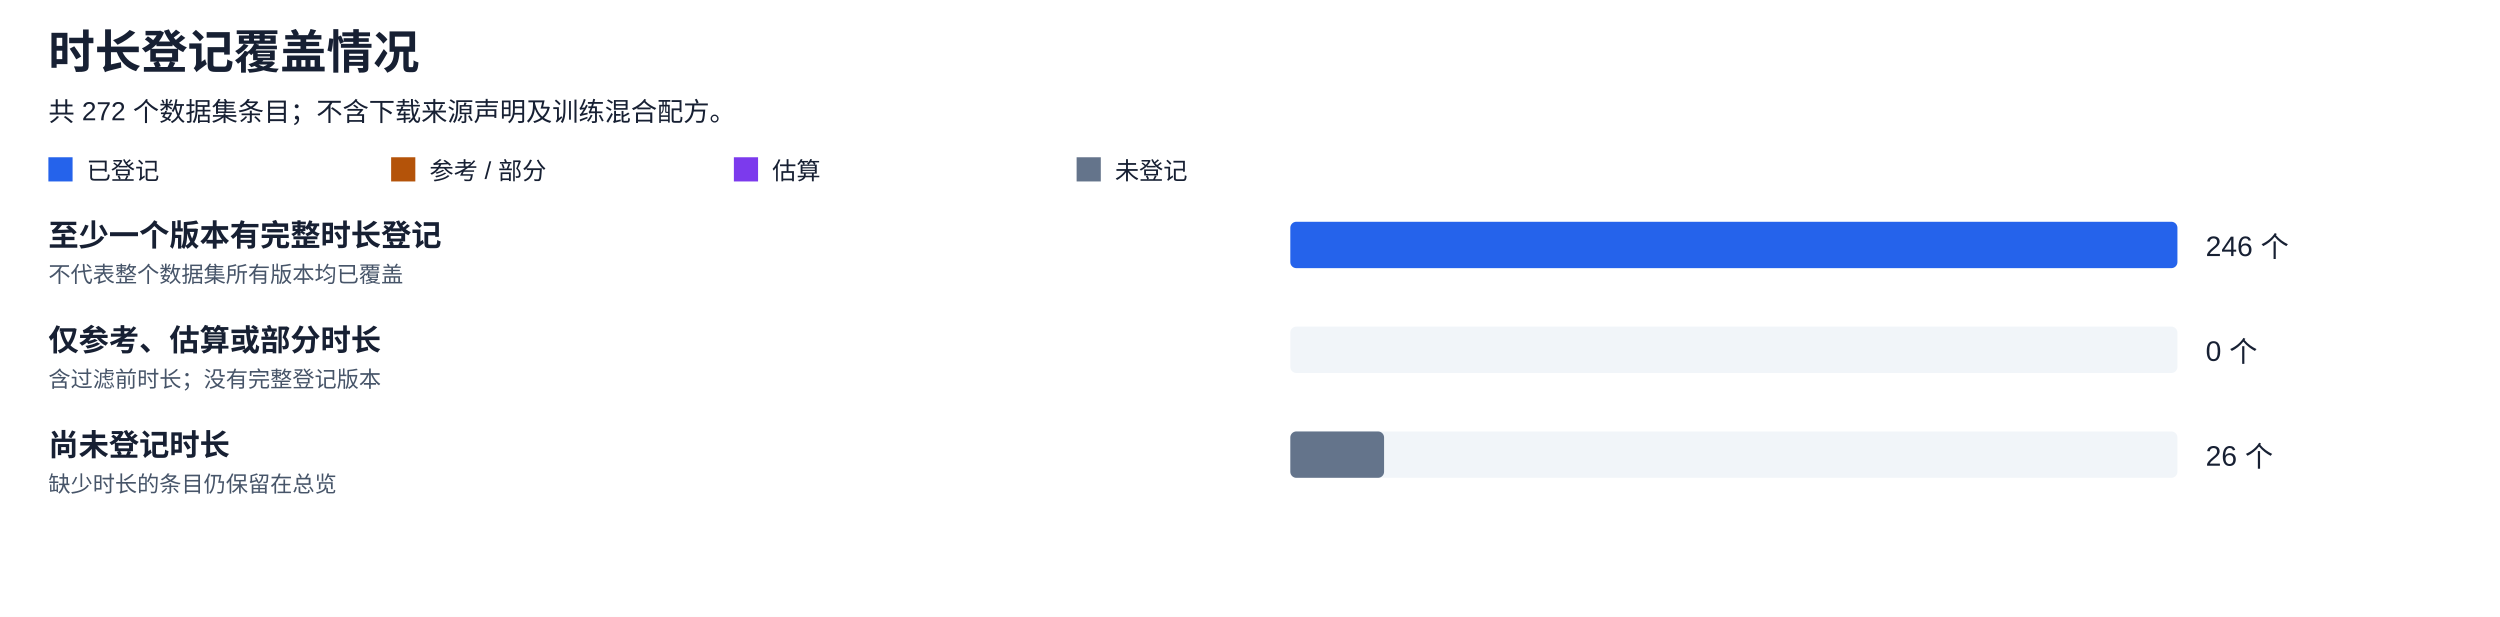
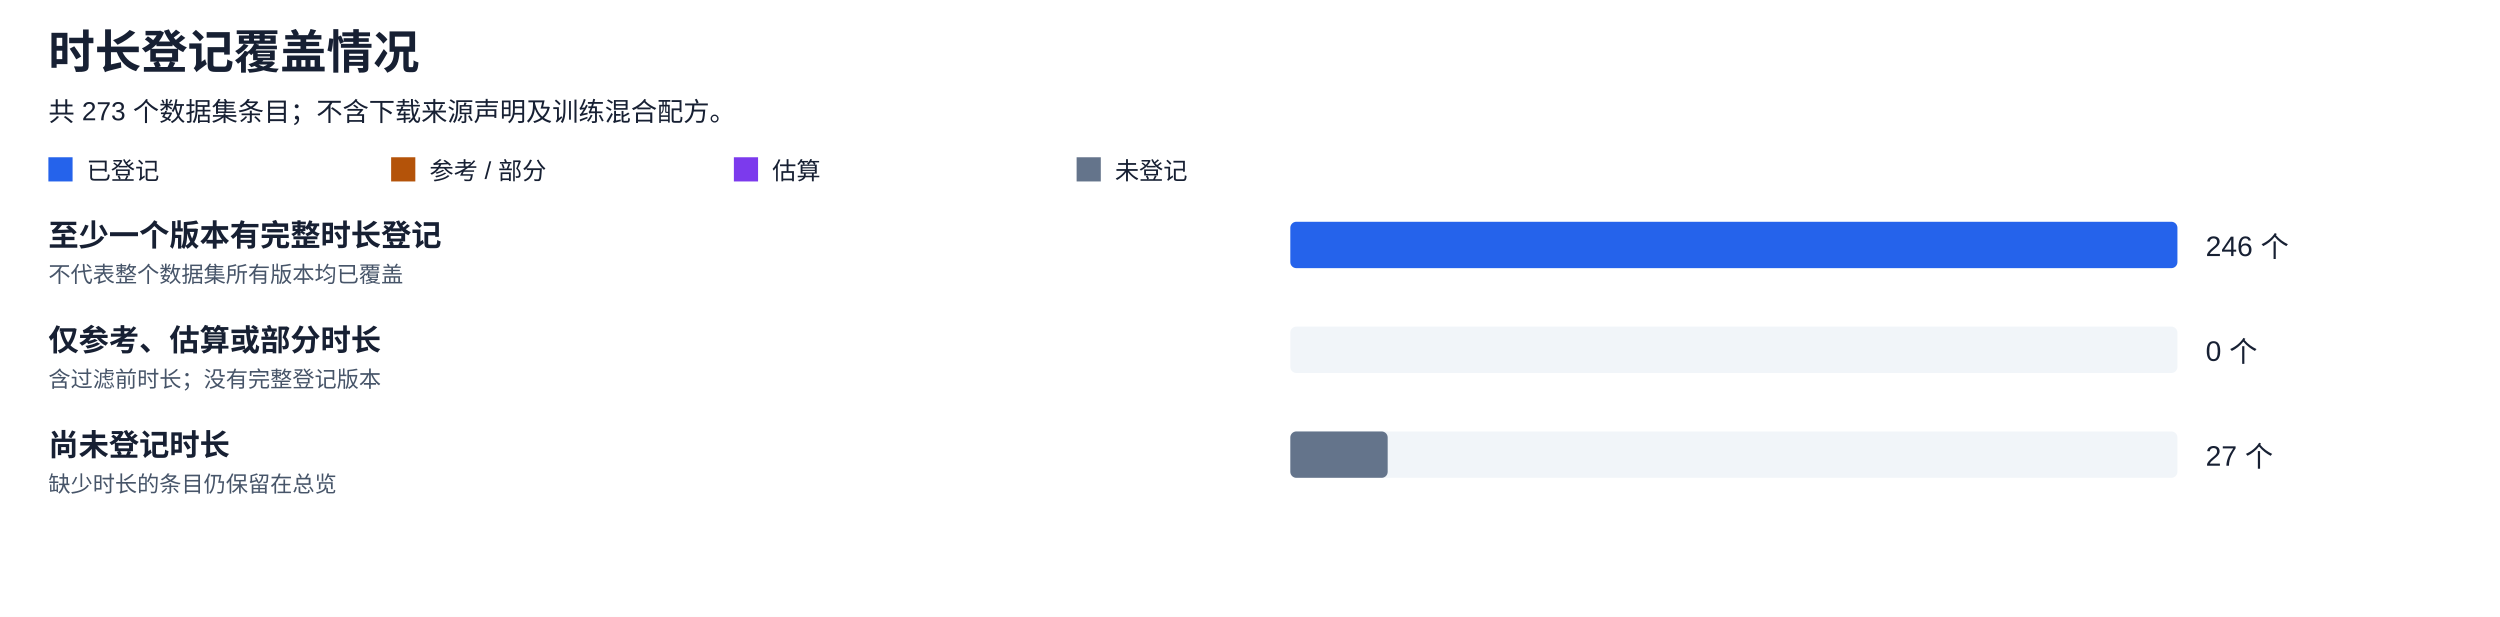
<svg xmlns="http://www.w3.org/2000/svg" width="1240" height="306" viewBox="0 0 1240 306" role="img" aria-labelledby="title desc">
  <rect width="100%" height="100%" fill="white" />
  <g font-family="Arial, Noto Sans CJK SC, Microsoft YaHei, sans-serif" fill="#172033">
    <text x="24" y="34" font-size="23" font-weight="700">时长登记覆盖情况</text>
-     <text x="24" y="60" font-size="13">共 272 个数据集条目；不含下载来源声明及训练混合配方。</text>
+     <text x="24" y="60" font-size="13">共 273 个数据集条目；不含下载来源声明及训练混合配方。</text>
    <rect x="24" y="78" width="12" height="12" fill="#2563eb" />
    <text x="43" y="89" font-size="12">已登记</text>
    <rect x="194" y="78" width="12" height="12" fill="#b45309" />
    <text x="213" y="89" font-size="12">参考 / 部分</text>
    <rect x="364" y="78" width="12" height="12" fill="#7c3aed" />
    <text x="383" y="89" font-size="12">估算</text>
    <rect x="534" y="78" width="12" height="12" fill="#64748b" />
    <text x="553" y="89" font-size="12">未登记</text>
    <text x="24" y="122" font-size="15" font-weight="600">至少一个版本有完整时长登记</text>
    <text x="24" y="140" font-size="11" fill="#475569">不代表整个数据集所有版本均已覆盖</text>
    <rect x="640" y="110" width="440" height="23" rx="3" fill="#f1f5f9" />
    <rect x="640" y="110" width="440.00" height="23" rx="3" fill="#2563eb" />
    <text x="1094" y="127" font-size="14">246 个</text>
    <text x="24" y="174" font-size="15" font-weight="600">仅参考、估算或部分时长</text>
    <text x="24" y="192" font-size="11" fill="#475569">含过滤前时长；没有完整登记版本</text>
    <rect x="640" y="162" width="440" height="23" rx="3" fill="#f1f5f9" />
    <rect x="640" y="162" width="0.00" height="23" rx="3" fill="#b45309" />
    <text x="1094" y="179" font-size="14">0 个</text>
    <text x="24" y="226" font-size="15" font-weight="600">尚未登记时长</text>
    <text x="24" y="244" font-size="11" fill="#475569">缺少时长的条目仍保留在总览</text>
    <rect x="640" y="214" width="440" height="23" rx="3" fill="#f1f5f9" />
-     <rect x="640" y="214" width="46.50" height="23" rx="3" fill="#64748b" />
-     <text x="1094" y="231" font-size="14">26 个</text>
+     <rect x="640" y="214" width="48.29" height="23" rx="3" fill="#64748b" />
+     <text x="1094" y="231" font-size="14">27 个</text>
  </g>
</svg>
